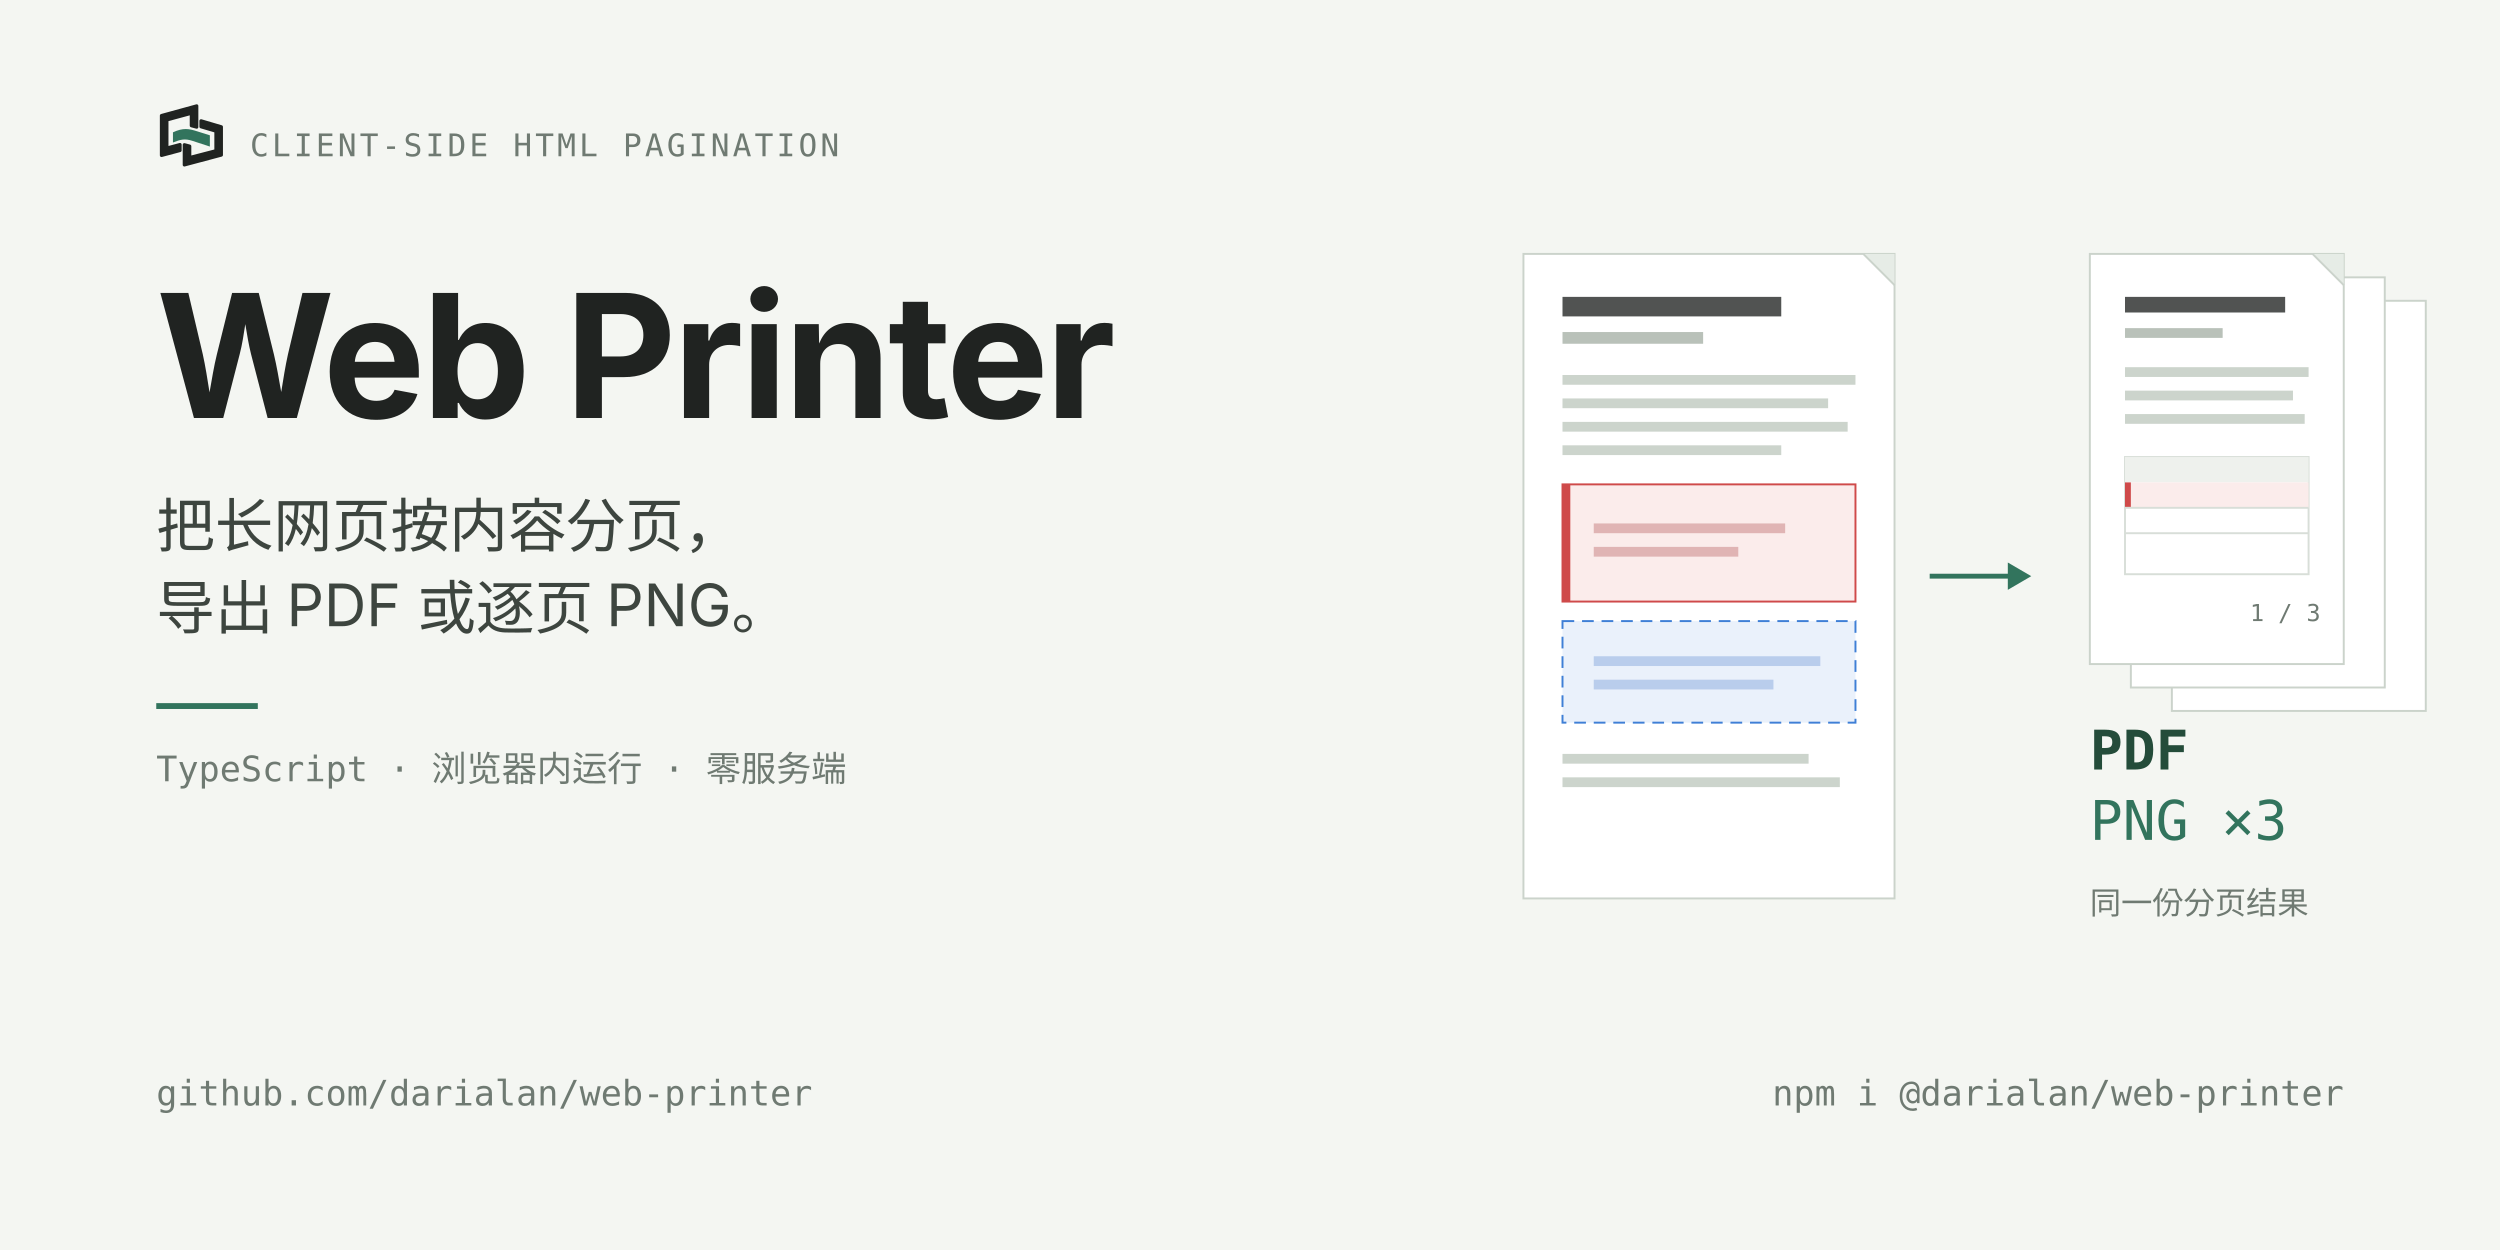
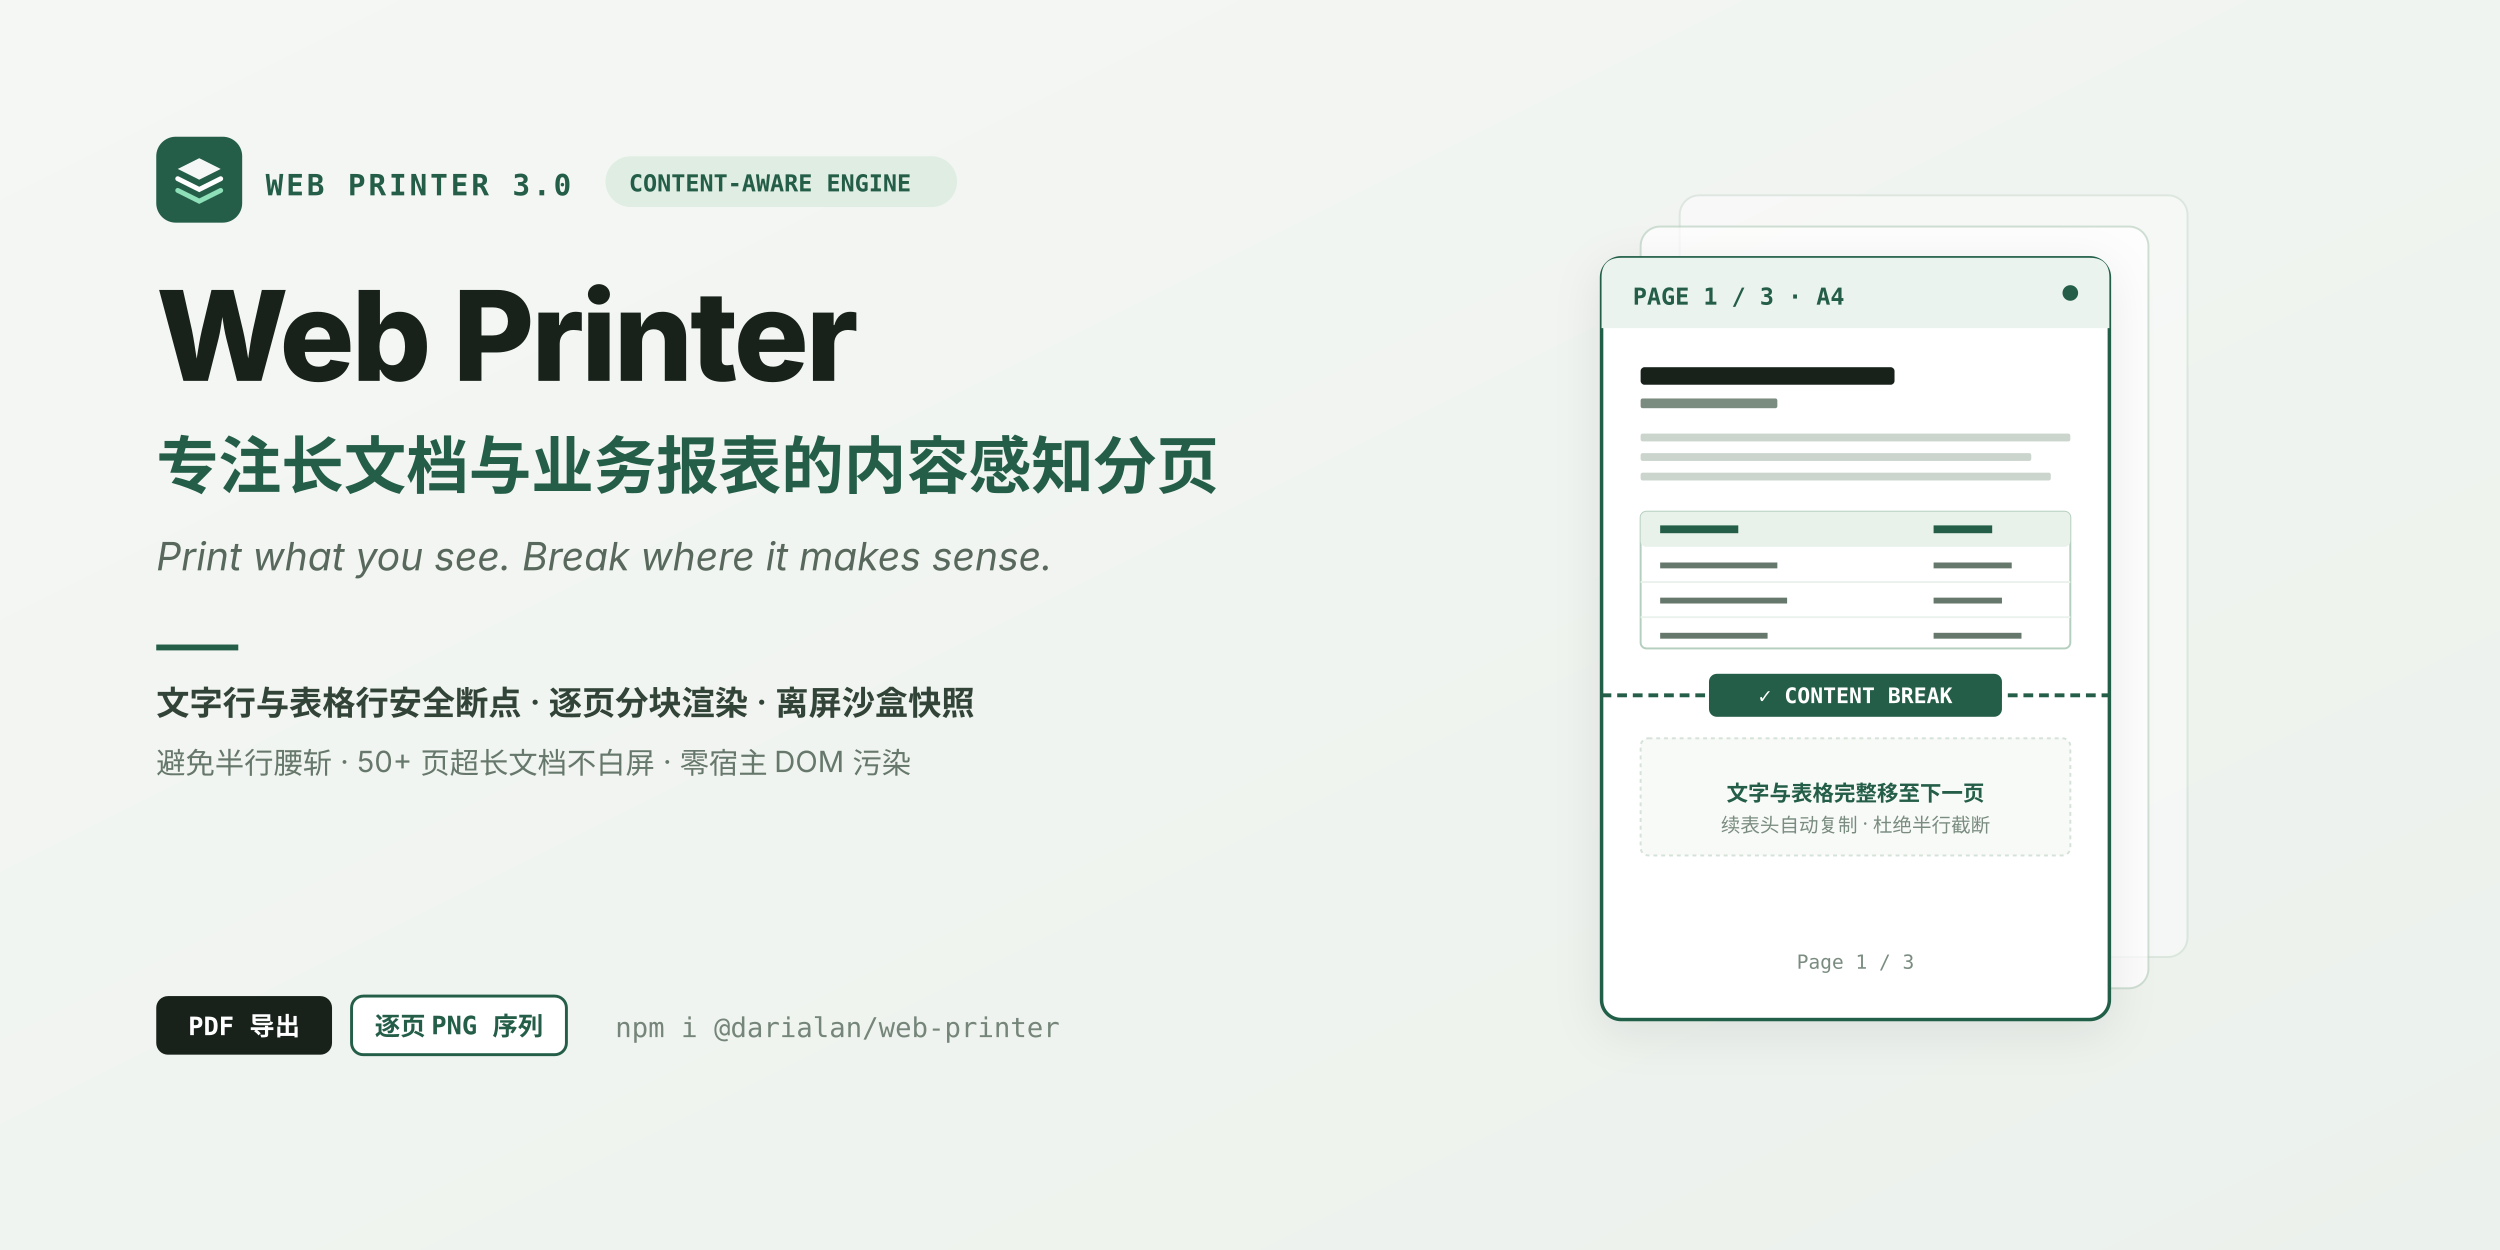
<svg xmlns="http://www.w3.org/2000/svg" width="1280" height="640" viewBox="0 0 1280 640" role="img" aria-labelledby="og-title og-desc">
-   <rect width="1280" height="640" fill="#f4f6f2" />
-   <g transform="translate(80 52) scale(0.9)" fill="#202321">
-     <path d="M3 8 23 2.5v12l-3-.8V6.6L6 10.4v16.1l7.5-2v3.3L3 30.6Z" stroke="#202321" stroke-width="1.9" stroke-linejoin="round" />
-     <path d="m25.5 11 11.5 3.4v16L16 36V24.6l3 .8v6.5L34 28V16.8l-8.5-2.5Z" stroke="#202321" stroke-width="1.9" stroke-linejoin="round" />
-     <path fill="#32745d" d="M9.5 17.5c5.8-2.7 9.1-2.1 14-.5l7 2.2v6.4l-10.1-3.3c-4.1-1.3-6.5-.8-10.9 1Z" />
+   <defs>
+     <linearGradient id="og-bg" x1="0%" y1="0%" x2="100%" y2="100%">
+       <stop offset="0%" stop-color="#f5f7f4" />
+       <stop offset="100%" stop-color="#ebf1ec" />
+     </linearGradient>
+     <filter id="og-shadow" x="-4%" y="-4%" width="108%" height="112%" filterUnits="userSpaceOnUse">
+       <feDropShadow dx="0" dy="6" stdDeviation="12" flood-color="#14211a" flood-opacity="0.08" />
+     </filter>
+   </defs>
+   <rect width="1280" height="640" fill="url(#og-bg)" />
+   <g transform="translate(80, 70)">
+     <g transform="translate(0, 0)">
+       <rect x="0" y="0" width="44" height="44" rx="10" fill="#245e48" />
+       <path d="M11 16.5 L22 11 L33 16.5 L22 22 Z" fill="#ffffff" opacity="0.95" />
+       <path d="M11 21.5 L22 27 L33 21.5" fill="none" stroke="#ffffff" stroke-width="2.5" stroke-linecap="round" />
+       <path d="M11 27.5 L22 33 L33 27.5" fill="none" stroke="#8de0b8" stroke-width="2.5" stroke-linecap="round" />
+     </g>
+     <text x="56" y="30" fill="#245e48" font-family="ui-monospace, SFMono-Regular, Menlo, monospace" font-size="15" font-weight="700" letter-spacing="1.5">WEB PRINTER 3.0</text>
+     <rect x="230" y="10" width="180" height="26" rx="13" fill="#dfede3" />
+     <text x="242" y="28" fill="#245e48" font-family="ui-monospace, SFMono-Regular, Menlo, monospace" font-size="12" font-weight="600">CONTENT-AWARE ENGINE</text>
+     <text x="0" y="125" fill="#18221b" font-family="-apple-system, BlinkMacSystemFont, 'Segoe UI', 'PingFang SC', sans-serif" font-size="64" font-weight="800" letter-spacing="-1.5">Web Printer</text>
+     <text x="0" y="180" fill="#245e48" font-family="-apple-system, BlinkMacSystemFont, 'Segoe UI', 'PingFang SC', sans-serif" font-size="32" font-weight="700">专注长文档与业务报表的内容感知分页</text>
+     <text x="0" y="222" fill="#58685c" font-family="-apple-system, BlinkMacSystemFont, 'Segoe UI', 'PingFang SC', sans-serif" font-size="20" font-style="italic">Print what you see. Break where it makes sense.</text>
+     <g transform="translate(0, 260)">
+       <rect x="0" y="0" width="42" height="3" fill="#245e48" />
+       <text x="0" y="36" fill="#324338" font-family="-apple-system, BlinkMacSystemFont, sans-serif" font-size="17" font-weight="600">文字行与表格行安全断点 · 逐页分块渲染 · 离屏沙盒快照</text>
+       <text x="0" y="66" fill="#66776b" font-family="-apple-system, BlinkMacSystemFont, sans-serif" font-size="15">避免半行腰斩 · 50+ 页超长文档不白屏 · 零宿主 DOM 污染</text>
+     </g>
+     <g transform="translate(0, 440)">
+       <rect x="0" y="0" width="90" height="30" rx="6" fill="#18221b" />
+       <text x="45" y="20" text-anchor="middle" fill="#ffffff" font-family="ui-monospace, monospace" font-size="13" font-weight="600">PDF 导出</text>
+       <rect x="100" y="0" width="110" height="30" rx="6" fill="#ffffff" stroke="#245e48" stroke-width="1.5" />
+       <text x="155" y="20" text-anchor="middle" fill="#245e48" font-family="ui-monospace, monospace" font-size="13" font-weight="600">逐页 PNG 序列</text>
+       <text x="235" y="21" fill="#758579" font-family="ui-monospace, monospace" font-size="14">npm i @darialan/web-printer</text>
+     </g>
  </g>
-   <text x="128" y="80" fill="#6f7a72" font-family="ui-monospace, SFMono-Regular, Menlo, monospace" font-size="16" letter-spacing="1.6">CLIENT-SIDE HTML PAGINATION</text>
-   <text x="80" y="214" fill="#202321" font-family="-apple-system, BlinkMacSystemFont, 'Segoe UI', 'PingFang SC', sans-serif" font-size="88" font-weight="700" letter-spacing="-1.6">Web Printer</text>
-   <text x="80" y="280" fill="#3d453f" font-family="-apple-system, BlinkMacSystemFont, 'Segoe UI', 'PingFang SC', sans-serif" font-size="30">把长网页按内容分页，</text>
-   <text x="80" y="322" fill="#3d453f" font-family="-apple-system, BlinkMacSystemFont, 'Segoe UI', 'PingFang SC', sans-serif" font-size="30">导出 PDF 或逐页 PNG。</text>
-   <rect x="80" y="360" width="52" height="3" fill="#32745d" />
-   <text x="80" y="400" fill="#6f7a72" font-family="ui-monospace, SFMono-Regular, Menlo, monospace" font-size="18">TypeScript · 浏览器内运行 · 零服务端</text>
-   <text x="80" y="566" fill="#6f7a72" font-family="ui-monospace, SFMono-Regular, Menlo, monospace" font-size="18">github.com/darialan/web-printer</text>
-   <text x="1200" y="566" fill="#6f7a72" text-anchor="end" font-family="ui-monospace, SFMono-Regular, Menlo, monospace" font-size="18">npm i @darialan/web-printer</text>
-   <g>
-     <rect x="780" y="130" width="190" height="330" fill="#ffffff" stroke="#cbd3cb" />
-     <path d="M954 130h16v16Z" fill="#e6ece6" />
-     <path d="M954 130 970 146" stroke="#cbd3cb" />
-     <rect x="800" y="152" width="112" height="10" fill="#202321" opacity="0.78" />
-     <rect x="800" y="170" width="72" height="6" fill="#b9c1b9" />
-     <rect x="800" y="192" width="150" height="5" fill="#ccd4cc" />
-     <rect x="800" y="204" width="136" height="5" fill="#ccd4cc" />
-     <rect x="800" y="216" width="146" height="5" fill="#ccd4cc" />
-     <rect x="800" y="228" width="112" height="5" fill="#ccd4cc" />
-     <rect x="800" y="248" width="150" height="60" fill="#fbeceb" stroke="#cf4a4a" />
-     <rect x="800" y="248" width="4" height="60" fill="#cf4a4a" />
-     <rect x="816" y="268" width="98" height="5" fill="#e0b4b4" />
-     <rect x="816" y="280" width="74" height="5" fill="#e0b4b4" />
-     <rect x="800" y="318" width="150" height="52" fill="#eaf1fb" stroke="#3f7fd6" stroke-dasharray="6 4" />
-     <rect x="816" y="336" width="116" height="5" fill="#b9cdec" />
-     <rect x="816" y="348" width="92" height="5" fill="#b9cdec" />
-     <rect x="800" y="386" width="126" height="5" fill="#ccd4cc" />
-     <rect x="800" y="398" width="142" height="5" fill="#ccd4cc" />
+   <g transform="translate(820, 100)">
+     <rect x="40" y="0" width="260" height="390" rx="10" fill="#ffffff" stroke="#bed3c5" opacity="0.4" />
+     <rect x="20" y="16" width="260" height="390" rx="10" fill="#ffffff" stroke="#bed3c5" opacity="0.7" />
+     <rect x="0" y="32" width="260" height="390" rx="10" fill="#ffffff" stroke="#245e48" stroke-width="1.8" filter="url(#og-shadow)" />
+     <path d="M0 42 Q0 32 10 32 L250 32 Q260 32 260 42 L260 68 L0 68 Z" fill="#ebf3ee" />
+     <text x="16" y="56" fill="#245e48" font-family="ui-monospace, monospace" font-size="12" font-weight="800">PAGE 1 / 3 · A4</text>
+     <circle cx="240" cy="50" r="4" fill="#245e48" />
+     <g transform="translate(20, 88)">
+       <rect x="0" y="0" width="130" height="9" rx="2" fill="#18221b" />
+       <rect x="0" y="16" width="70" height="5" rx="1" fill="#7a8c80" />
+       <rect x="0" y="34" width="220" height="4" rx="1" fill="#cbd4cd" />
+       <rect x="0" y="44" width="200" height="4" rx="1" fill="#cbd4cd" />
+       <rect x="0" y="54" width="210" height="4" rx="1" fill="#cbd4cd" />
+       <rect x="0" y="74" width="220" height="70" rx="3" fill="#ffffff" stroke="#b4cfbf" />
+       <rect x="0" y="74" width="220" height="18" rx="3" fill="#e8f2eb" />
+       <rect x="10" y="81" width="40" height="4" fill="#245e48" />
+       <rect x="150" y="81" width="30" height="4" fill="#245e48" />
+       <rect x="10" y="100" width="60" height="3" fill="#66776b" />
+       <rect x="150" y="100" width="40" height="3" fill="#66776b" />
+       <line x1="0" y1="110" x2="220" y2="110" stroke="#ebf2ed" />
+       <rect x="10" y="118" width="65" height="3" fill="#66776b" />
+       <rect x="150" y="118" width="35" height="3" fill="#66776b" />
+       <line x1="0" y1="128" x2="220" y2="128" stroke="#ebf2ed" />
+       <rect x="10" y="136" width="55" height="3" fill="#66776b" />
+       <rect x="150" y="136" width="45" height="3" fill="#66776b" />
+       <g transform="translate(-20, 168)">
+         <line x1="0" y1="0" x2="260" y2="0" stroke="#245e48" stroke-width="2" stroke-dasharray="5 3" />
+         <rect x="55" y="-11" width="150" height="22" rx="4" fill="#245e48" />
+         <text x="130" y="4" text-anchor="middle" fill="#ffffff" font-family="ui-monospace, monospace" font-size="11" font-weight="700">✓ CONTENT BREAK</text>
+       </g>
+       <rect x="0" y="190" width="220" height="60" rx="4" fill="#f8faf8" stroke="#d5e2d8" stroke-dasharray="2 2" />
+       <text x="110" y="222" text-anchor="middle" fill="#245e48" font-family="sans-serif" font-size="11" font-weight="600">文字与表格完整移至下一页</text>
+       <text x="110" y="238" text-anchor="middle" fill="#7a8c80" font-family="sans-serif" font-size="10">续表头自动复制 · 杜绝半行截断</text>
+     </g>
+     <text x="130" y="396" text-anchor="middle" fill="#7a8c80" font-family="ui-monospace, monospace" font-size="10">Page 1 / 3</text>
  </g>
-   <path d="M988 295h42" stroke="#32745d" stroke-width="2.5" />
-   <polygon points="1040,295 1028,288 1028,302" fill="#32745d" />
-   <g>
-     <rect x="1112" y="154" width="130" height="210" fill="#ffffff" stroke="#cbd3cb" />
-     <rect x="1091" y="142" width="130" height="210" fill="#ffffff" stroke="#cbd3cb" />
-     <rect x="1070" y="130" width="130" height="210" fill="#ffffff" stroke="#cbd3cb" />
-     <path d="M1184 130h16v16Z" fill="#e6ece6" />
-     <path d="M1184 130 1200 146" stroke="#cbd3cb" />
-     <rect x="1088" y="152" width="82" height="8" fill="#202321" opacity="0.78" />
-     <rect x="1088" y="168" width="50" height="5" fill="#b9c1b9" />
-     <rect x="1088" y="188" width="94" height="5" fill="#ccd4cc" />
-     <rect x="1088" y="200" width="86" height="5" fill="#ccd4cc" />
-     <rect x="1088" y="212" width="92" height="5" fill="#ccd4cc" />
-     <rect x="1088" y="234" width="94" height="60" fill="#ffffff" stroke="#d8ded8" />
-     <rect x="1088" y="234" width="94" height="13" fill="#eef1ed" />
-     <rect x="1088" y="247" width="94" height="13" fill="#fbeceb" />
-     <rect x="1088" y="247" width="3" height="13" fill="#cf4a4a" />
-     <path d="M1088 260h94M1088 273h94" stroke="#d8ded8" />
-     <text x="1152" y="318" fill="#6f7a72" font-family="ui-monospace, SFMono-Regular, Menlo, monospace" font-size="12">1 / 3</text>
-   </g>
-   <text x="1070" y="394" fill="#244c3a" font-family="ui-monospace, SFMono-Regular, Menlo, monospace" font-size="28" font-weight="700">PDF</text>
-   <text x="1070" y="430" fill="#32745d" font-family="ui-monospace, SFMono-Regular, Menlo, monospace" font-size="28">PNG ×3</text>
-   <text x="1070" y="468" fill="#6f7a72" font-family="ui-monospace, SFMono-Regular, Menlo, monospace" font-size="16">同一份分页结果</text>
</svg>
